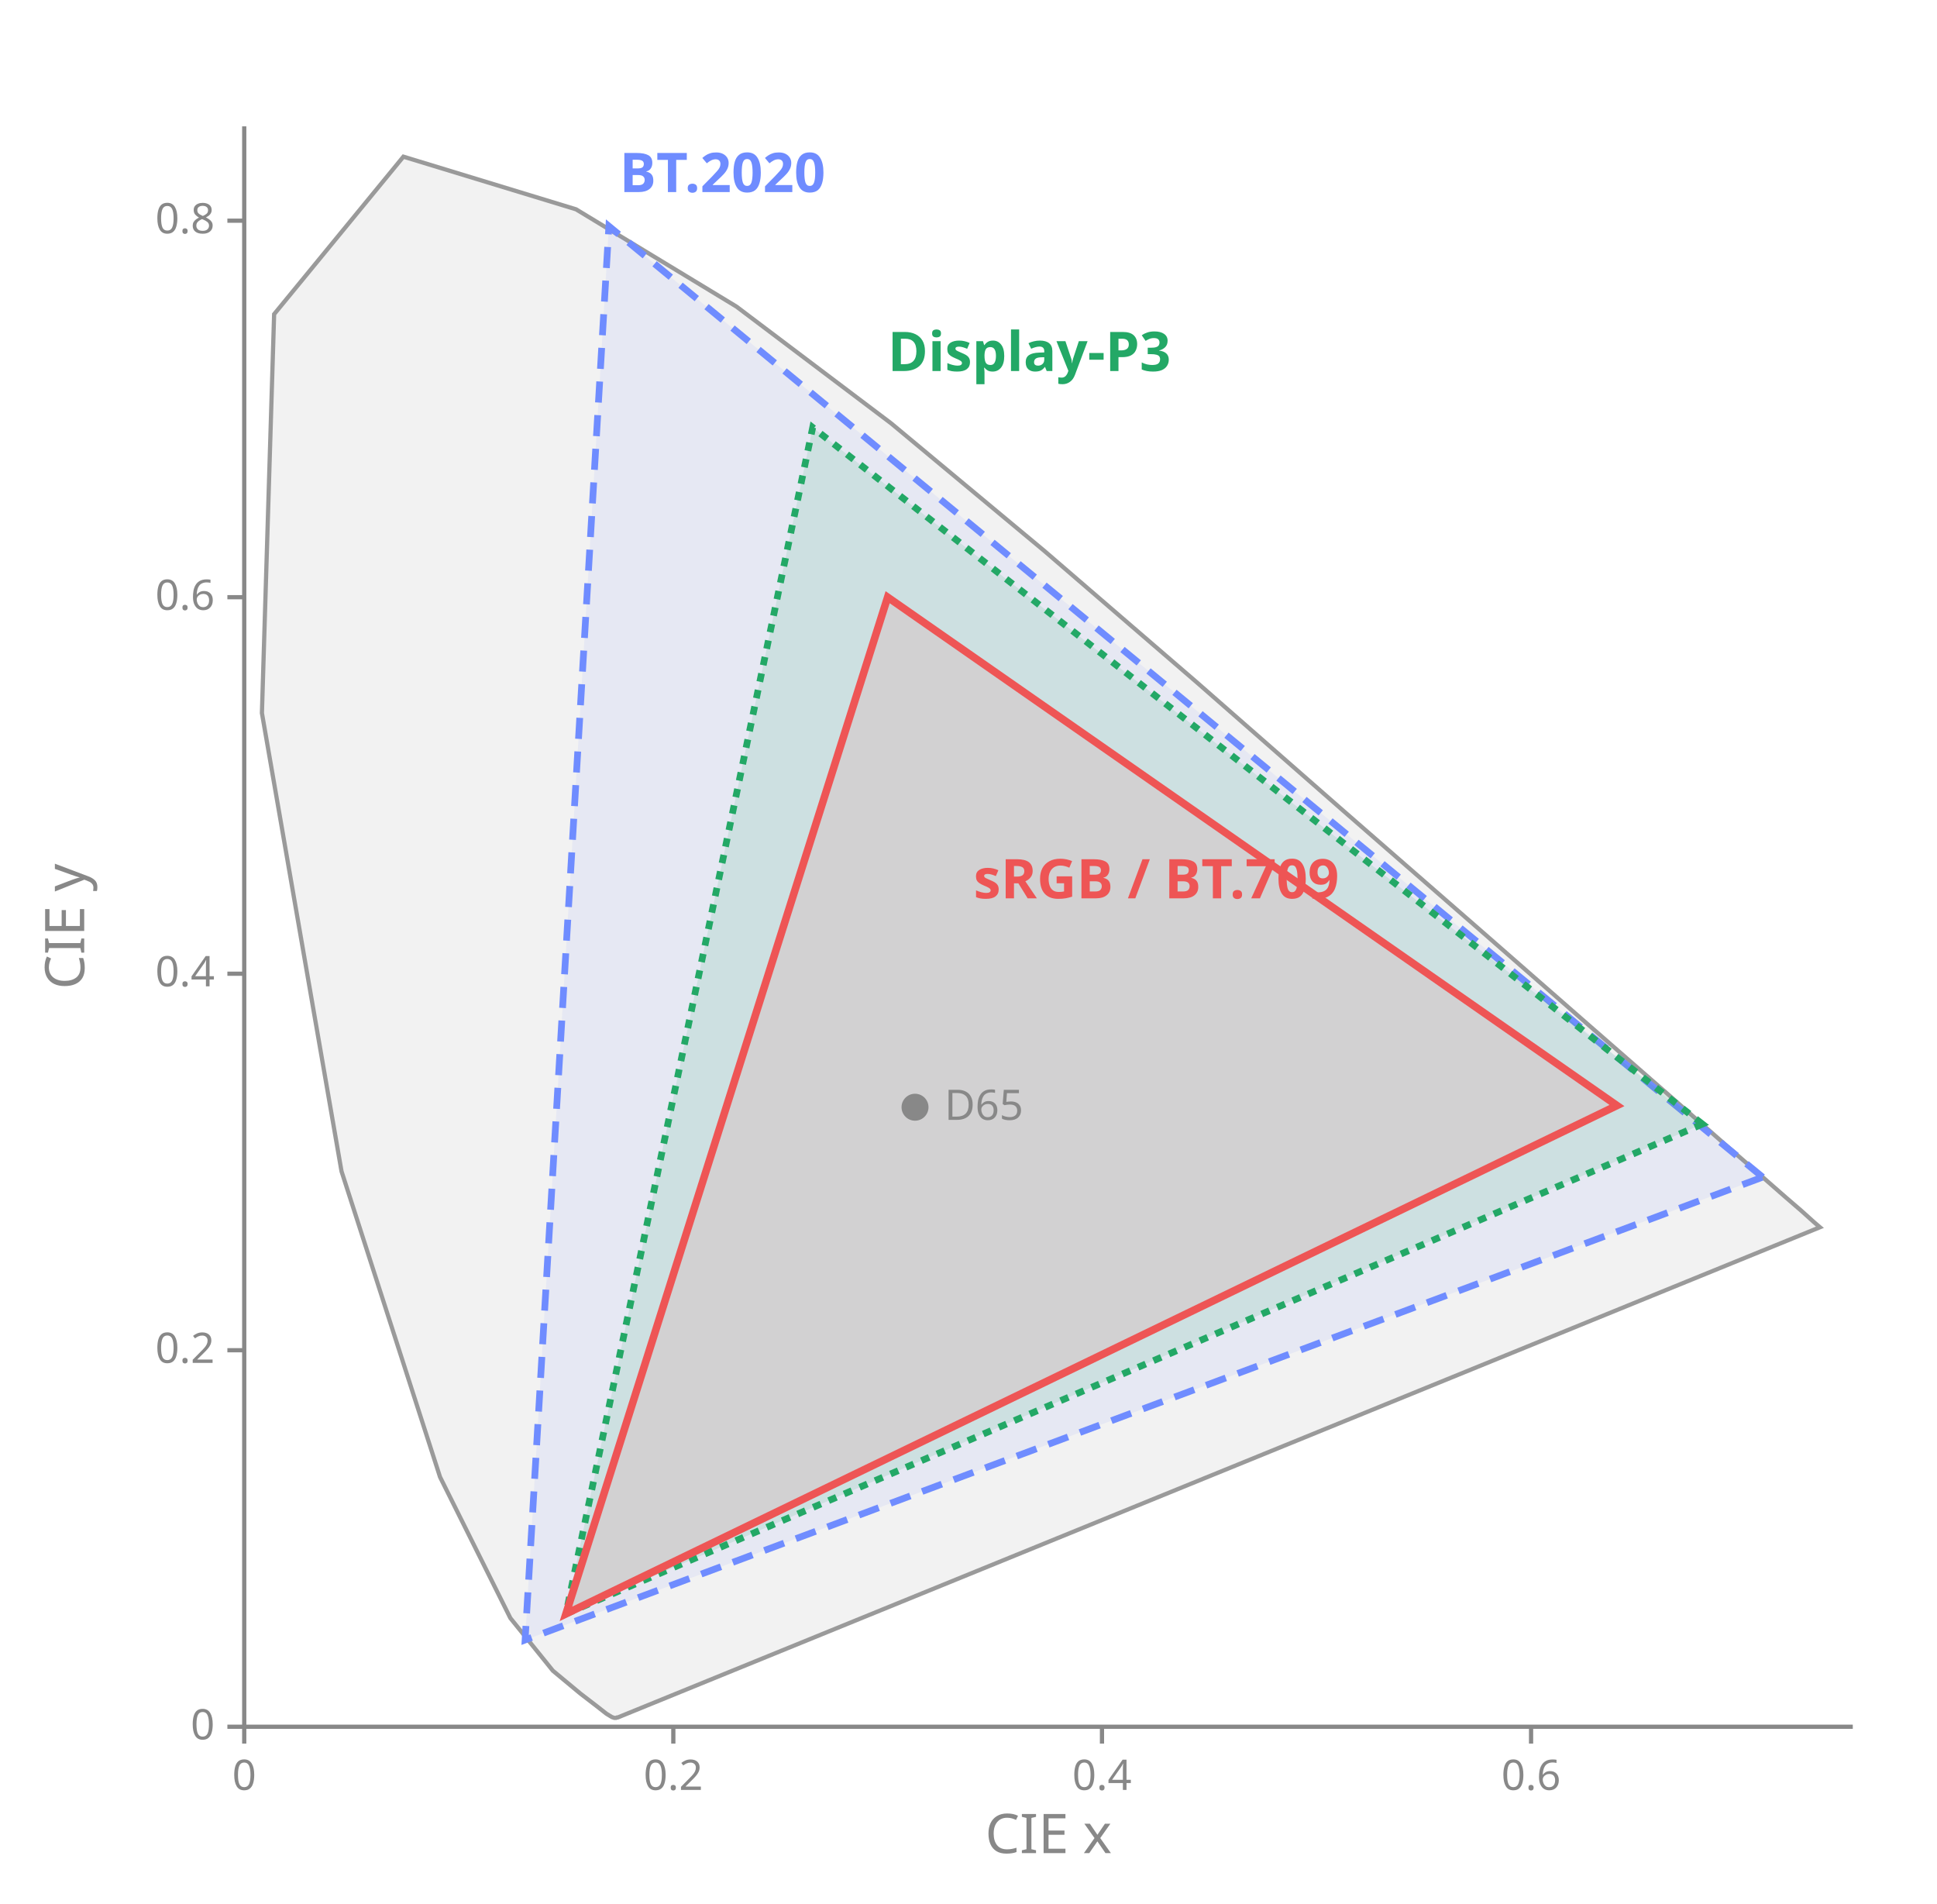
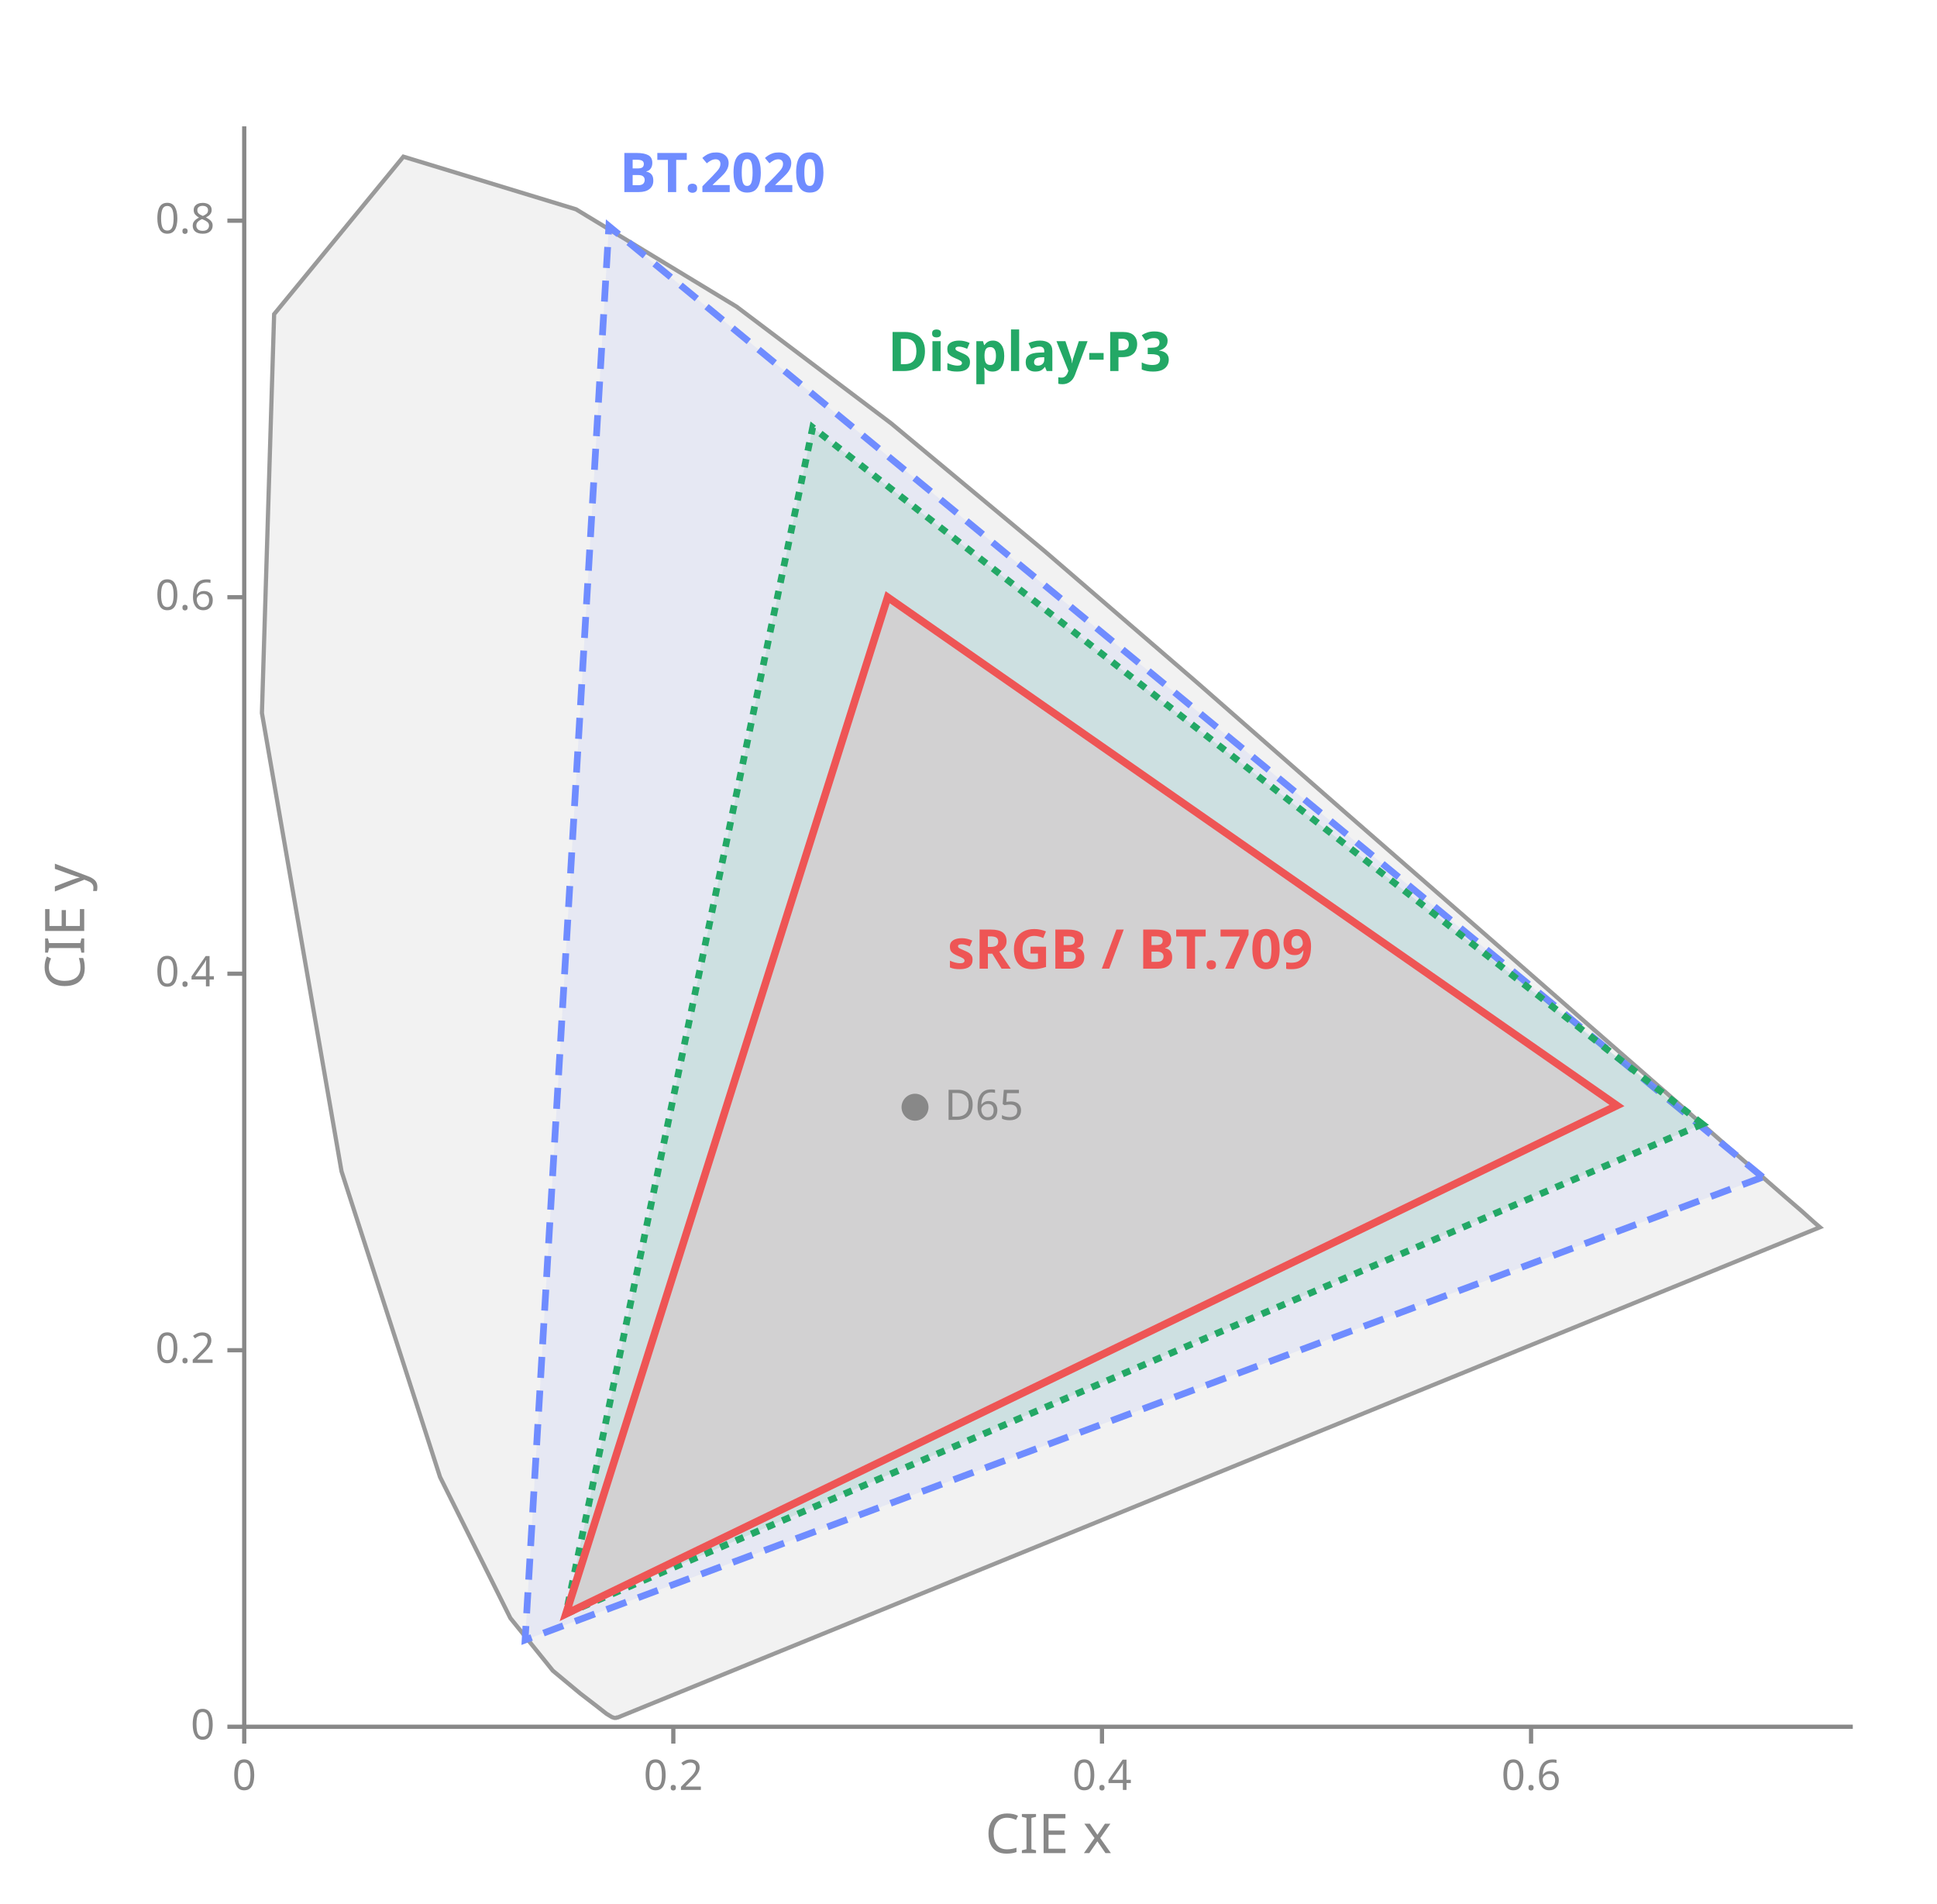
<svg xmlns="http://www.w3.org/2000/svg" viewBox="0 0 460 452" width="460" height="452" font-family="sans-serif">
  <style>.ax{stroke:#888;stroke-width:1;fill:none}.lbl{fill:#888;font-size:13px}.tick{fill:#888;font-size:10px}.gname{font-size:13px;font-weight:bold}</style>
  <line class="ax" x1="58.0" y1="410.0" x2="440.0" y2="410.0" />
  <line class="ax" x1="58.0" y1="410.0" x2="58.0" y2="30.0" />
  <line class="ax" x1="58.0" y1="410.0" x2="58.0" y2="414.0" />
  <text class="tick" x="58.0" y="425.0" text-anchor="middle">0</text>
  <line class="ax" x1="159.9" y1="410.0" x2="159.9" y2="414.0" />
  <text class="tick" x="159.9" y="425.0" text-anchor="middle">0.2</text>
  <line class="ax" x1="261.7" y1="410.0" x2="261.7" y2="414.0" />
  <text class="tick" x="261.7" y="425.0" text-anchor="middle">0.4</text>
  <line class="ax" x1="363.6" y1="410.0" x2="363.6" y2="414.0" />
  <text class="tick" x="363.6" y="425.0" text-anchor="middle">0.6</text>
  <line class="ax" x1="54.0" y1="410.0" x2="58.0" y2="410.0" />
  <text class="tick" x="51.0" y="413.0" text-anchor="end">0</text>
  <line class="ax" x1="54.0" y1="320.6" x2="58.0" y2="320.6" />
  <text class="tick" x="51.0" y="323.6" text-anchor="end">0.2</text>
  <line class="ax" x1="54.0" y1="231.2" x2="58.0" y2="231.2" />
  <text class="tick" x="51.0" y="234.2" text-anchor="end">0.4</text>
  <line class="ax" x1="54.0" y1="141.8" x2="58.0" y2="141.8" />
  <text class="tick" x="51.0" y="144.8" text-anchor="end">0.6</text>
  <line class="ax" x1="54.0" y1="52.4" x2="58.0" y2="52.4" />
  <text class="tick" x="51.0" y="55.4" text-anchor="end">0.8</text>
  <text class="lbl" x="249" y="440.0" text-anchor="middle">CIE x</text>
  <text class="lbl" x="20" y="220" text-anchor="middle" transform="rotate(-90 20 220)">CIE y</text>
  <polygon points="146.7,407.8 146.5,407.8 146.3,407.9 145.9,407.9 145.3,407.7 144.0,406.9 141.7,405.1 137.8,402.1 131.3,396.7 121.2,384.2 104.5,350.7 81.1,278.1 62.2,169.3 65.1,74.6 95.8,37.2 136.8,49.7 174.9,72.8 211.6,100.5 248.0,130.8 284.2,162.0 319.0,192.5 351.0,220.4 377.4,243.5 397.1,260.7 410.2,272.2 418.6,279.5 424.2,284.4 427.8,287.5 429.8,289.3 430.8,290.2 431.5,290.8 432.2,291.4" fill="#9999991f" stroke="#9a9a9a" stroke-width="1" />
  <polygon points="418.6,279.5 144.6,53.7 124.7,389.4" fill="#5b7bff14" stroke="#6f8cff" stroke-width="1.6" stroke-dasharray="5 3" />
  <polygon points="404.3,266.9 193.0,101.5 134.4,383.2" fill="#23a86620" stroke="#23a866" stroke-width="1.6" stroke-dasharray="2 2" />
  <polygon points="384.0,262.5 210.8,141.8 134.4,383.2" fill="#ff444418" stroke="#ee5555" stroke-width="1.8" />
  <circle cx="217.3" cy="262.9" r="3.2" fill="#888" />
  <text class="tick" x="224.3" y="265.9" fill="#aaa">D65</text>
-   <text class="gname" x="231.2" y="213.3" fill="#ee5555">sRGB / BT.709</text>
+   <text class="gname" x="225" y="230" fill="#ee5555">sRGB / BT.709</text>
  <text class="gname" x="210.8" y="88.1" fill="#23a866">Display-P3</text>
  <text class="gname" x="147.1" y="45.6" fill="#6f8cff">BT.2020</text>
</svg>
